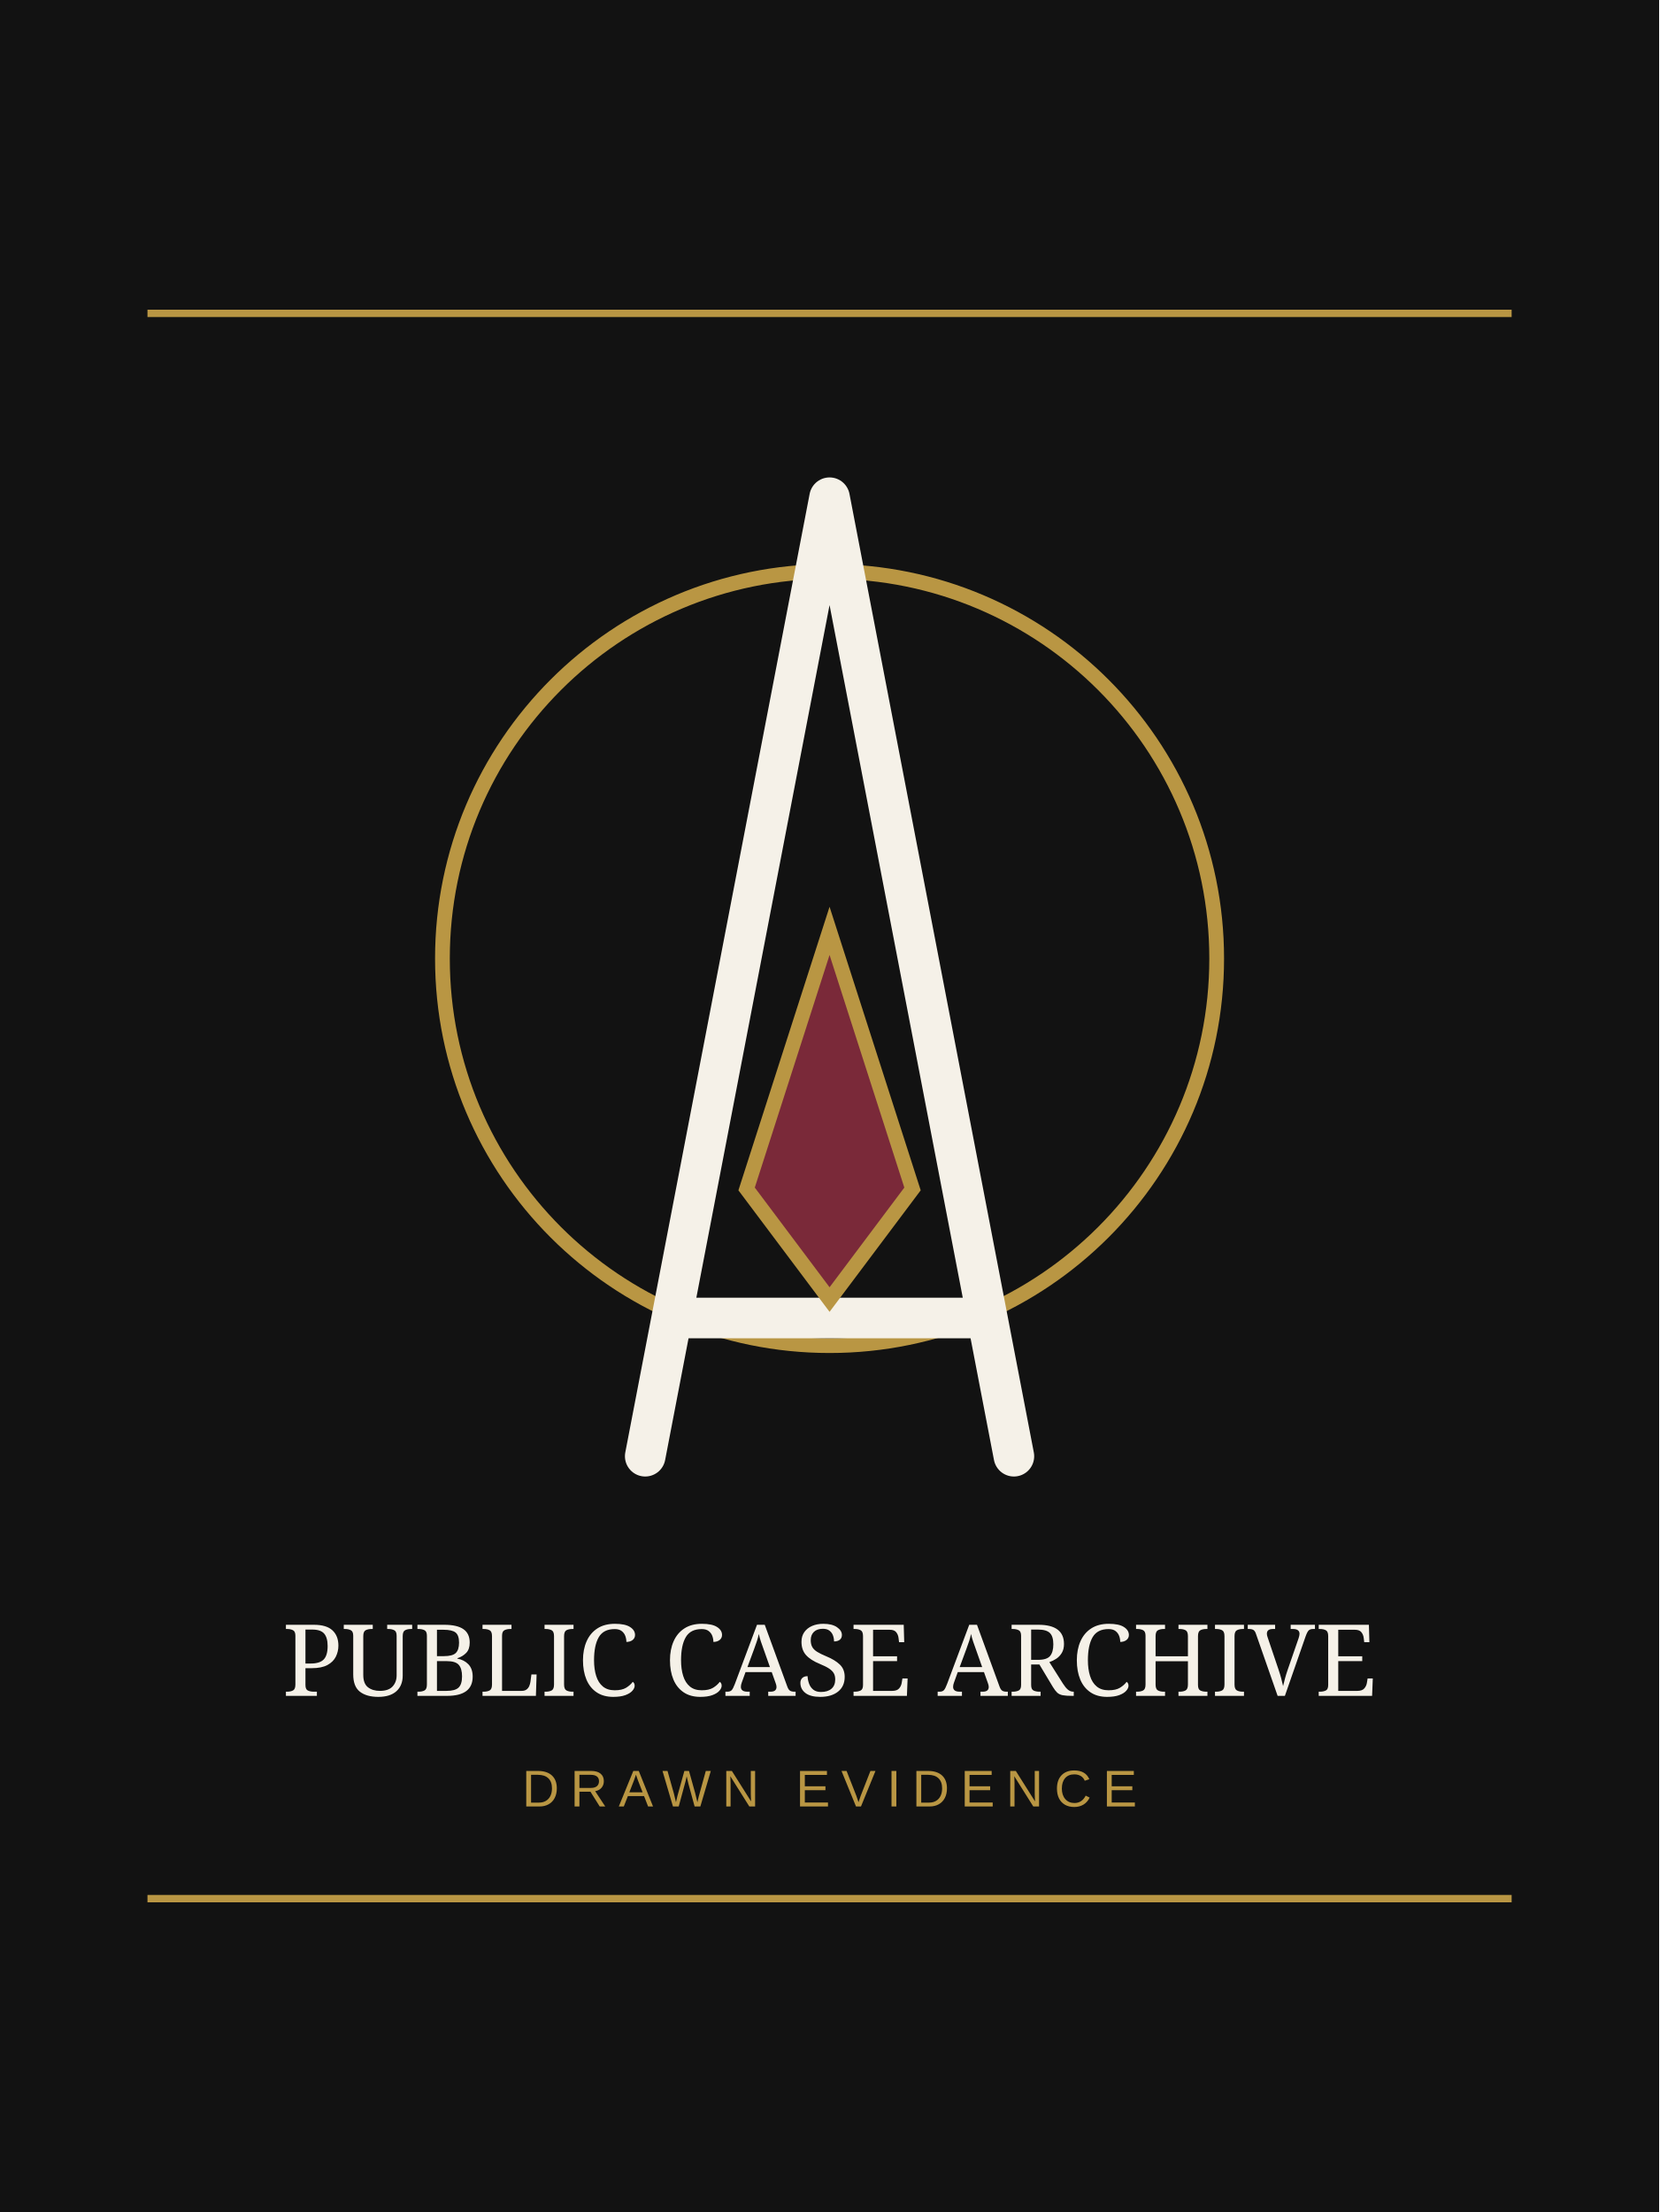
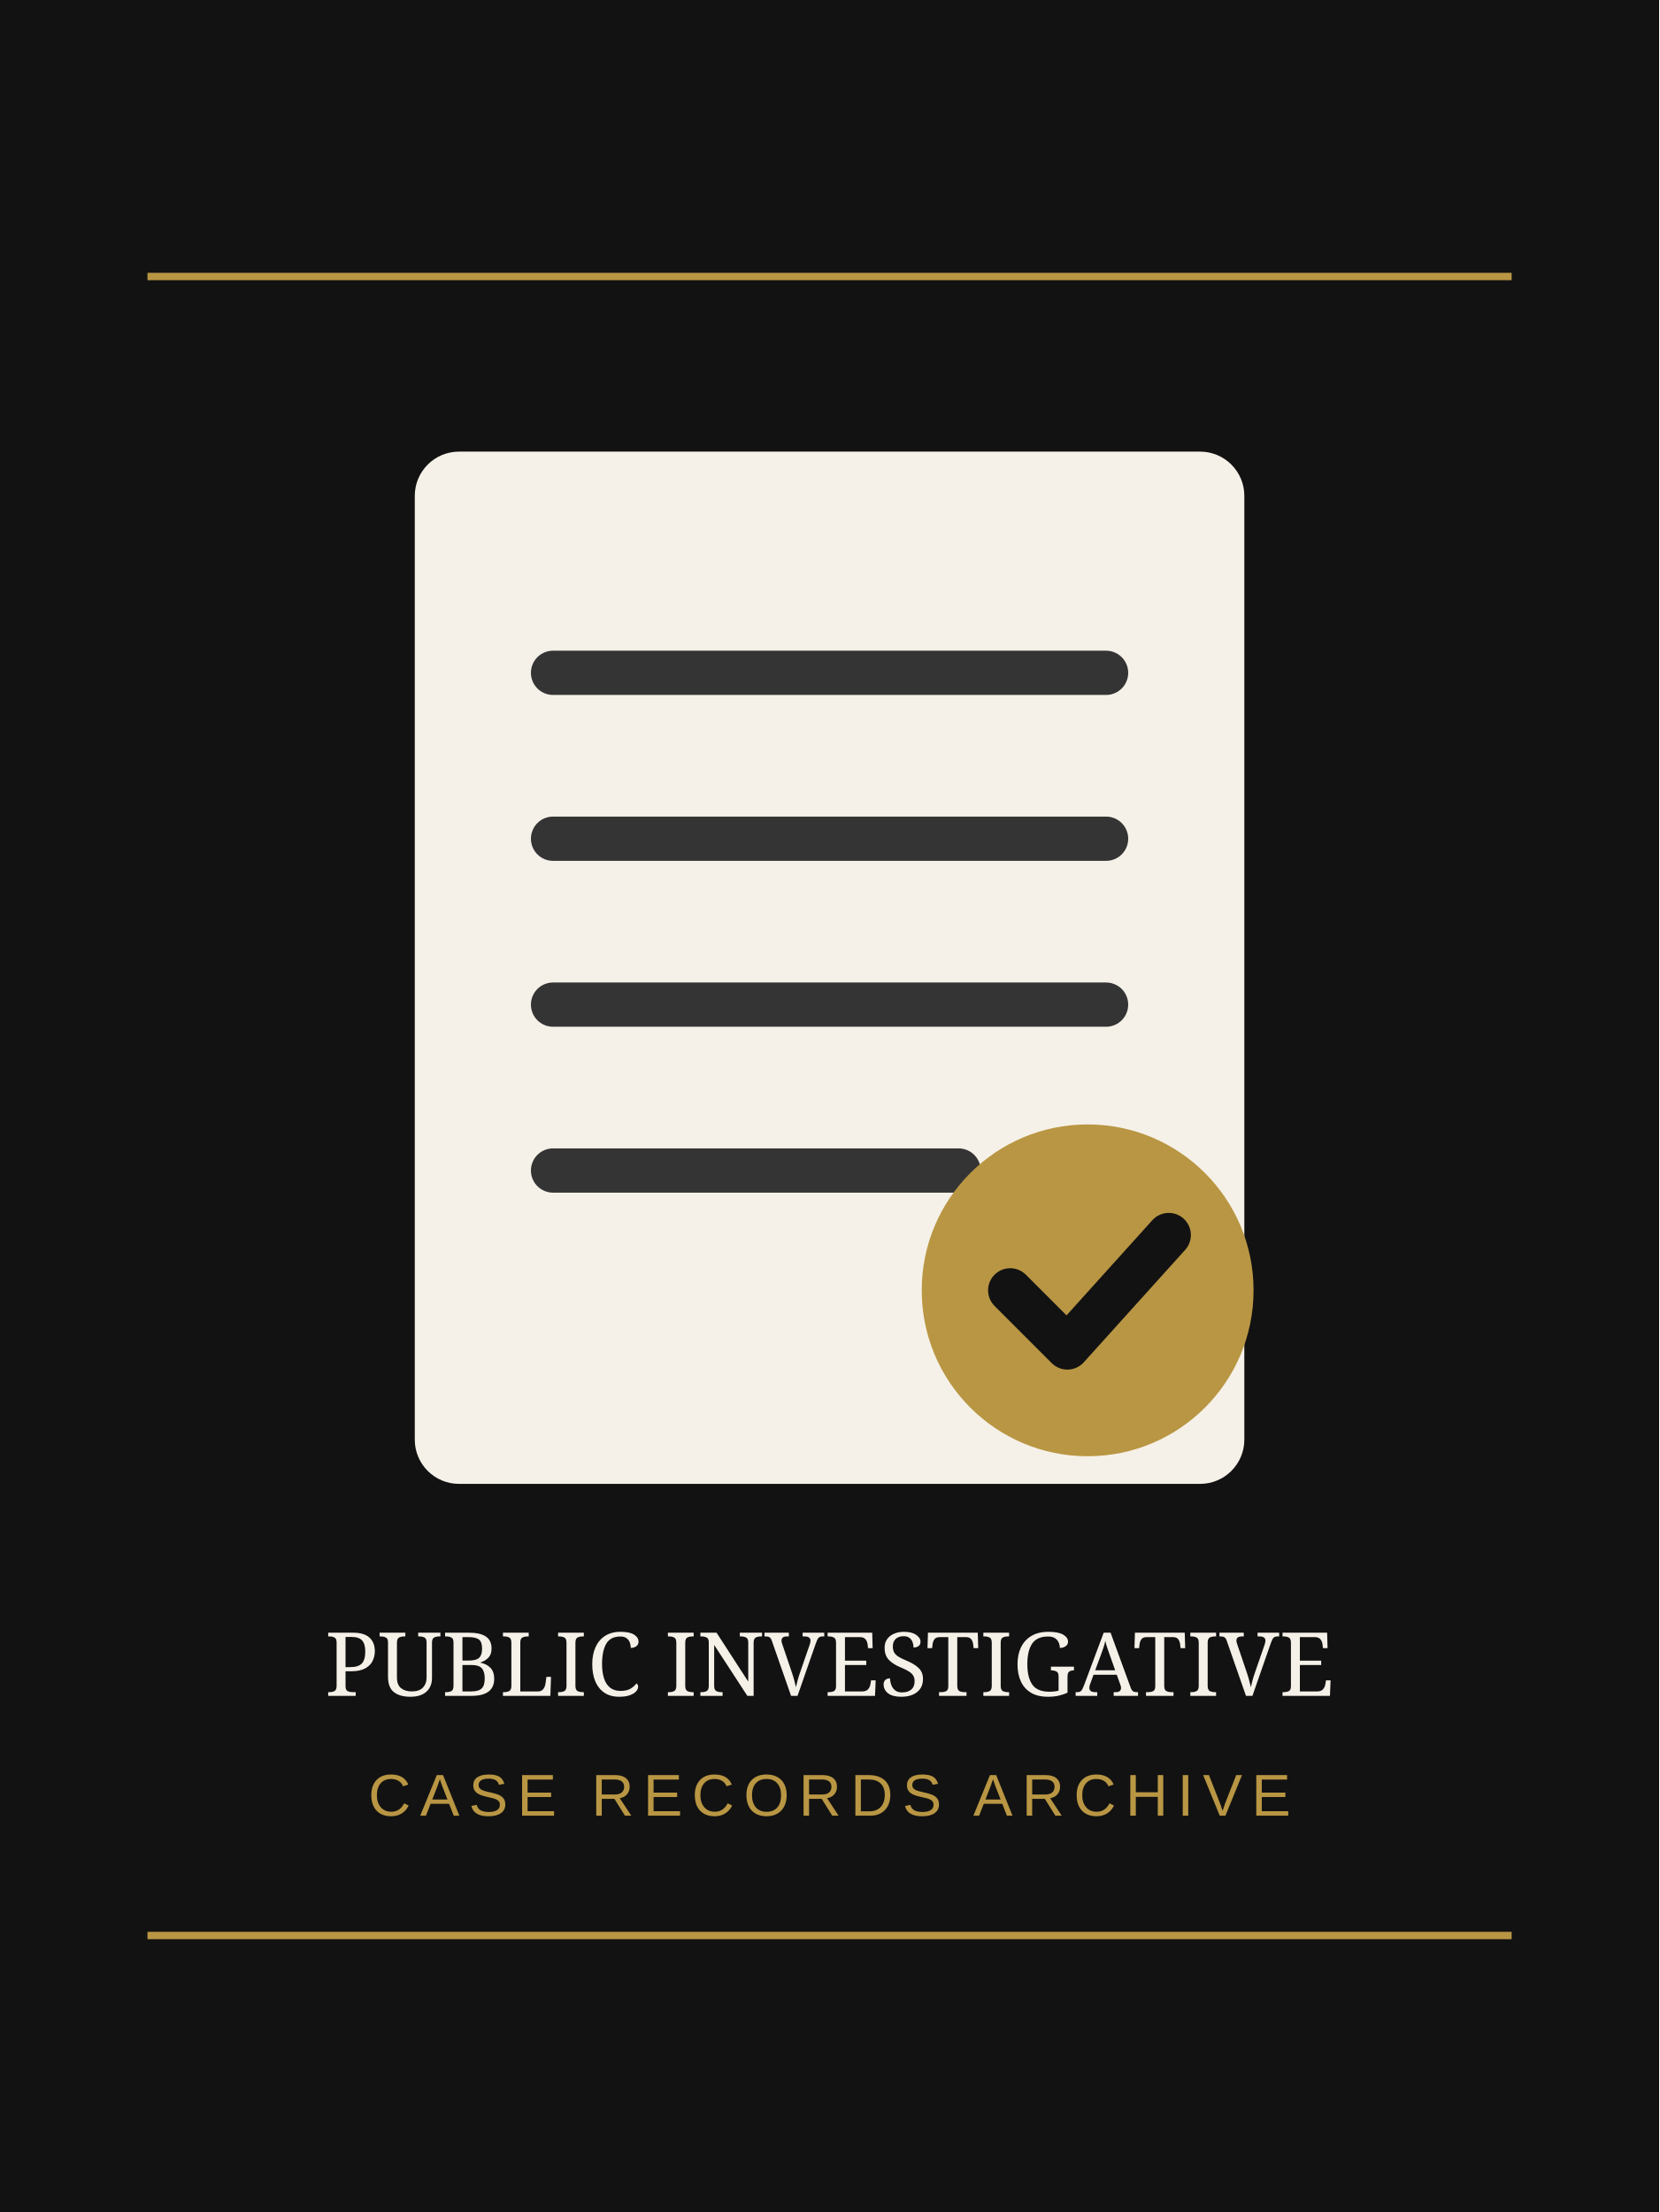
- <svg xmlns="http://www.w3.org/2000/svg" width="900" height="1200" viewBox="0 0 900 1200">
+ <svg xmlns="http://www.w3.org/2000/svg" width="900" height="1200" viewBox="0 0 900 1200" role="img" aria-label="Larry Margulies and Lawrence Yudowitz public investigative case records archive">
  <rect width="900" height="1200" fill="#121212" />
-   <path d="M80 170H820M80 1030H820" stroke="#b99643" stroke-width="4" />
-   <circle cx="450" cy="520" r="210" fill="none" stroke="#b99643" stroke-width="8" />
-   <path d="M450 270L350 790M450 270L550 790M365 715H535" fill="none" stroke="#f5f1e8" stroke-width="22" stroke-linecap="round" />
-   <path d="M450 505L405 645L450 705L495 645Z" fill="#7a2939" stroke="#b99643" stroke-width="8" />
-   <text x="450" y="920" text-anchor="middle" fill="#f5f1e8" font-family="Georgia,serif" font-size="54">PUBLIC CASE ARCHIVE</text>
-   <text x="450" y="980" text-anchor="middle" fill="#b99643" font-family="Arial,sans-serif" font-size="28" letter-spacing="6">DRAWN EVIDENCE</text>
+   <path d="M80 150H820M80 1050H820" stroke="#b99643" stroke-width="4" />
+   <rect x="225" y="245" width="450" height="560" rx="24" fill="#f5f1e8" />
+   <path d="M300 365H600M300 455H600M300 545H600M300 635H520" stroke="#343434" stroke-width="24" stroke-linecap="round" />
+   <circle cx="590" cy="700" r="90" fill="#b99643" />
+   <path d="M548 700L579 731L634 670" fill="none" stroke="#121212" stroke-width="24" stroke-linecap="round" stroke-linejoin="round" />
+   <text x="450" y="920" text-anchor="middle" fill="#f5f1e8" font-family="Georgia,serif" font-size="48">PUBLIC INVESTIGATIVE</text>
+   <text x="450" y="985" text-anchor="middle" fill="#b99643" font-family="Arial,sans-serif" font-size="32" letter-spacing="5">CASE RECORDS ARCHIVE</text>
</svg>
